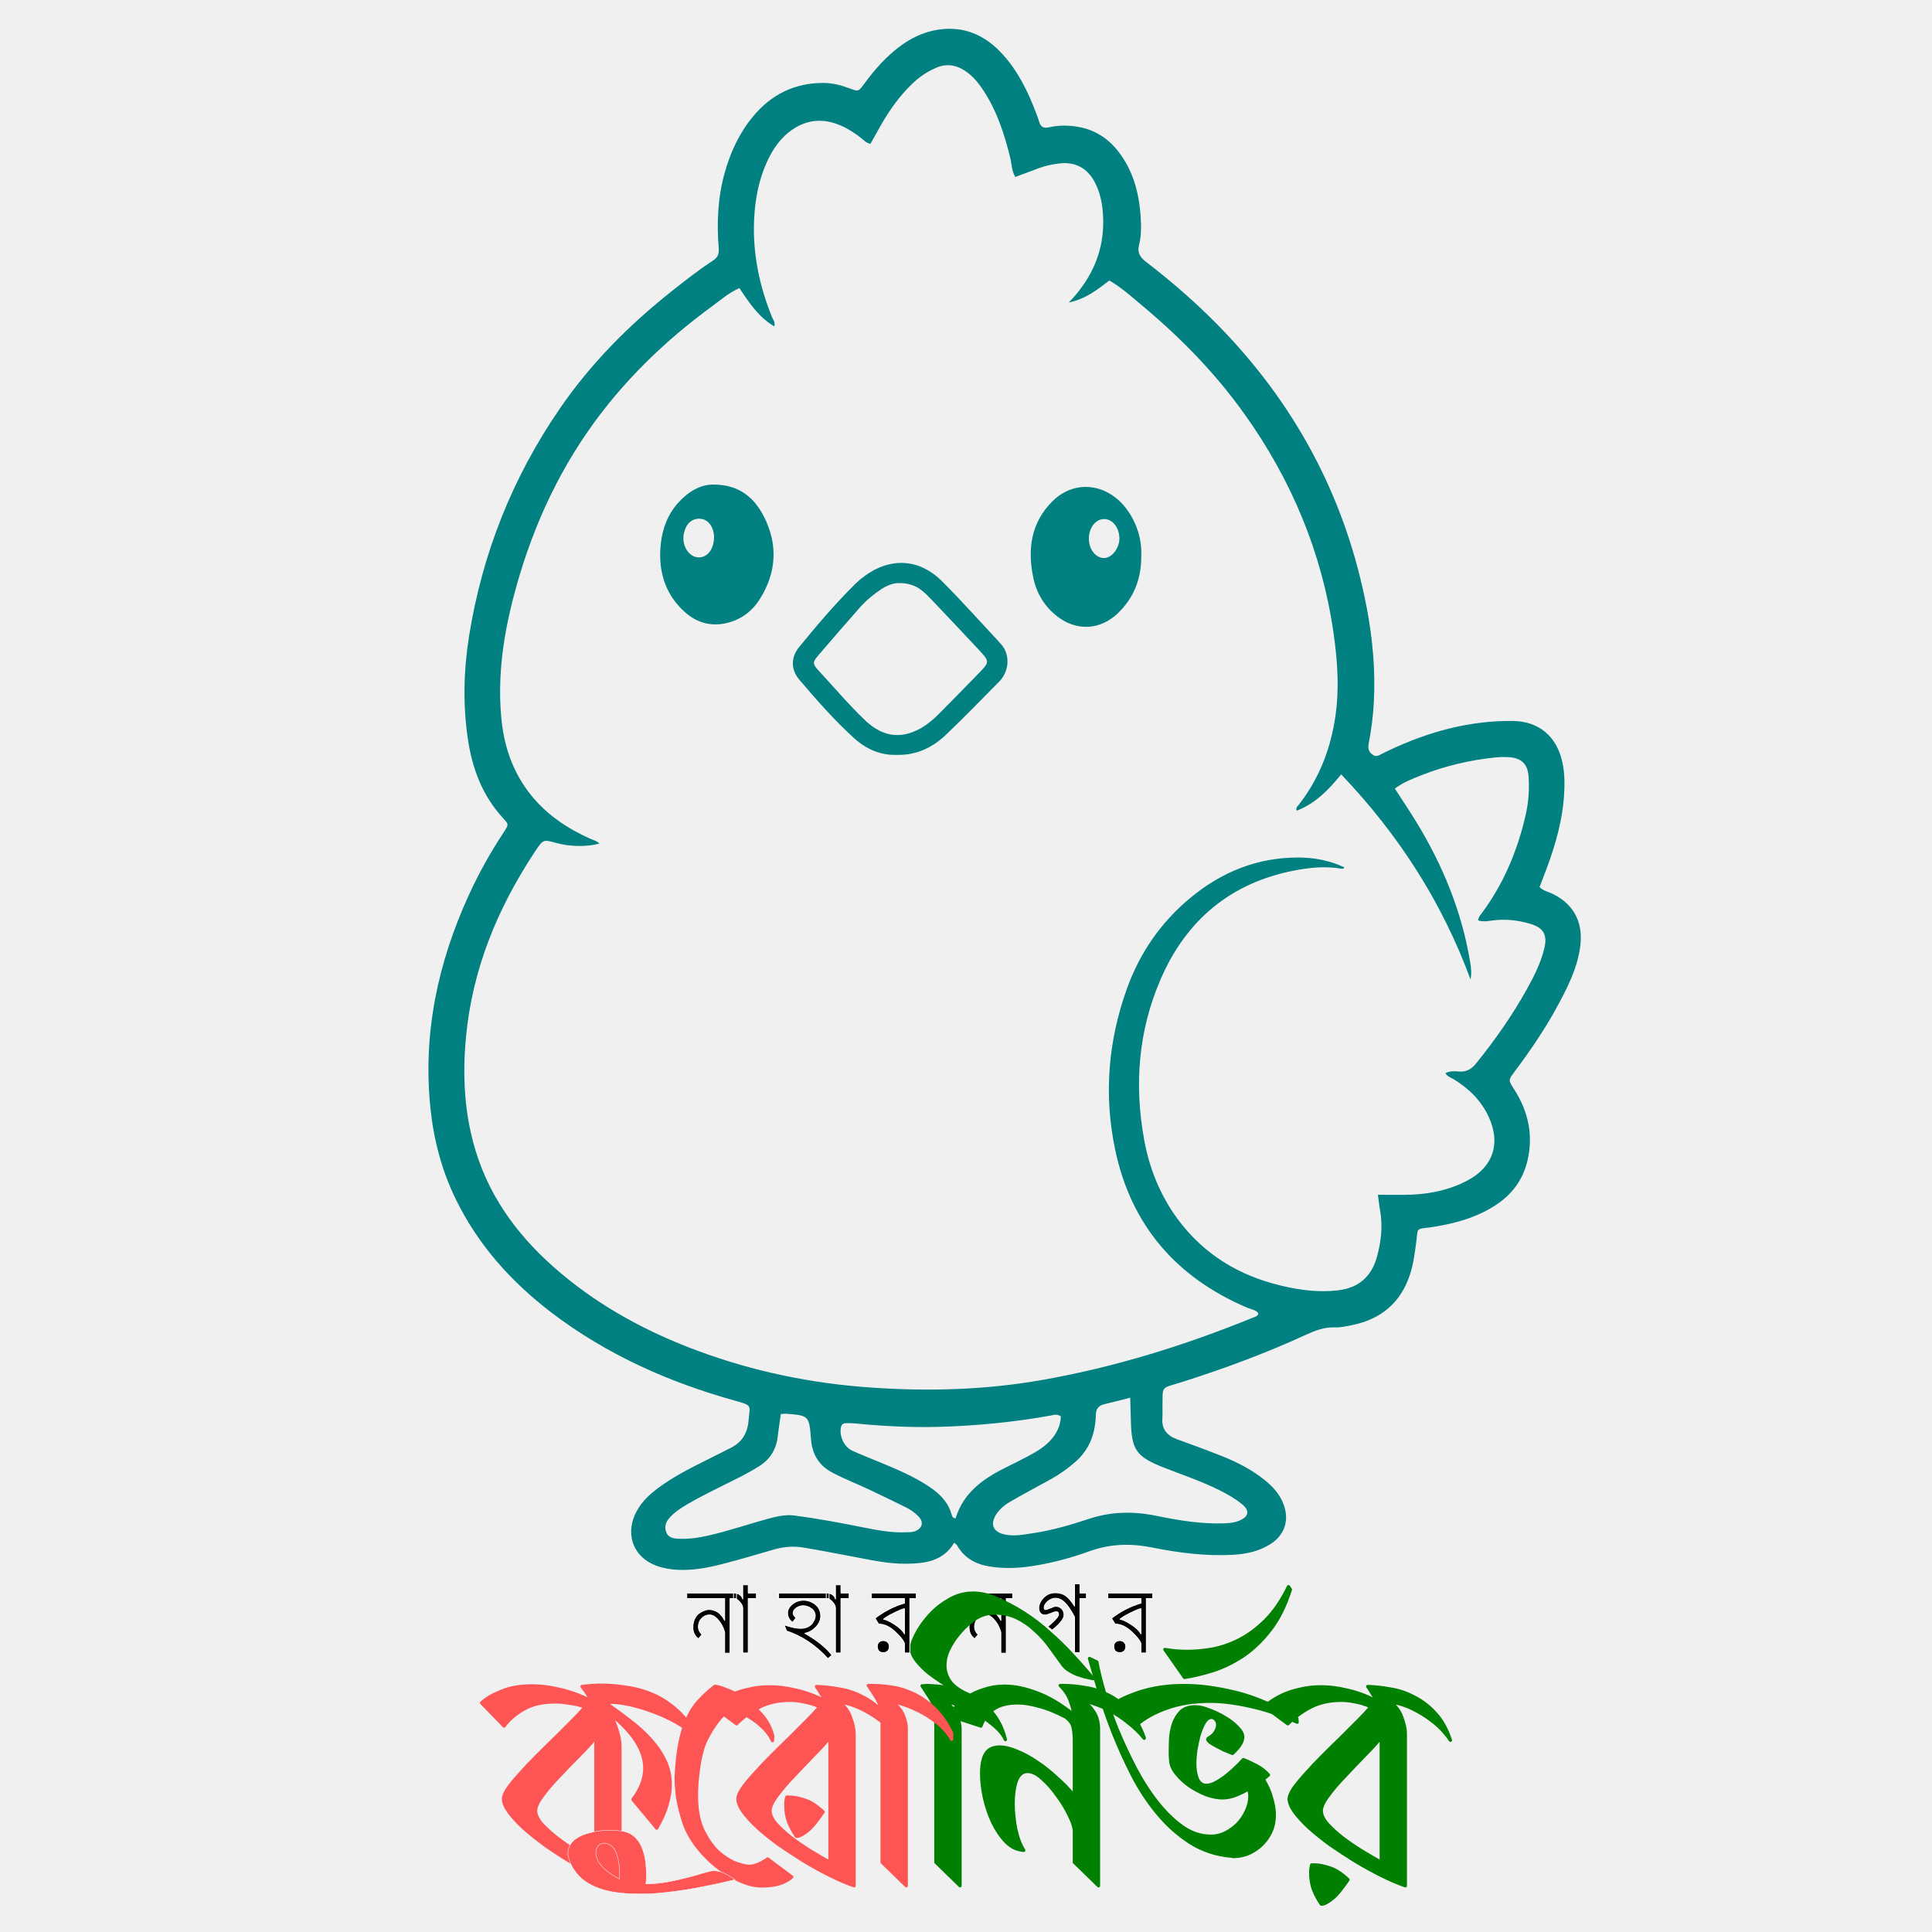
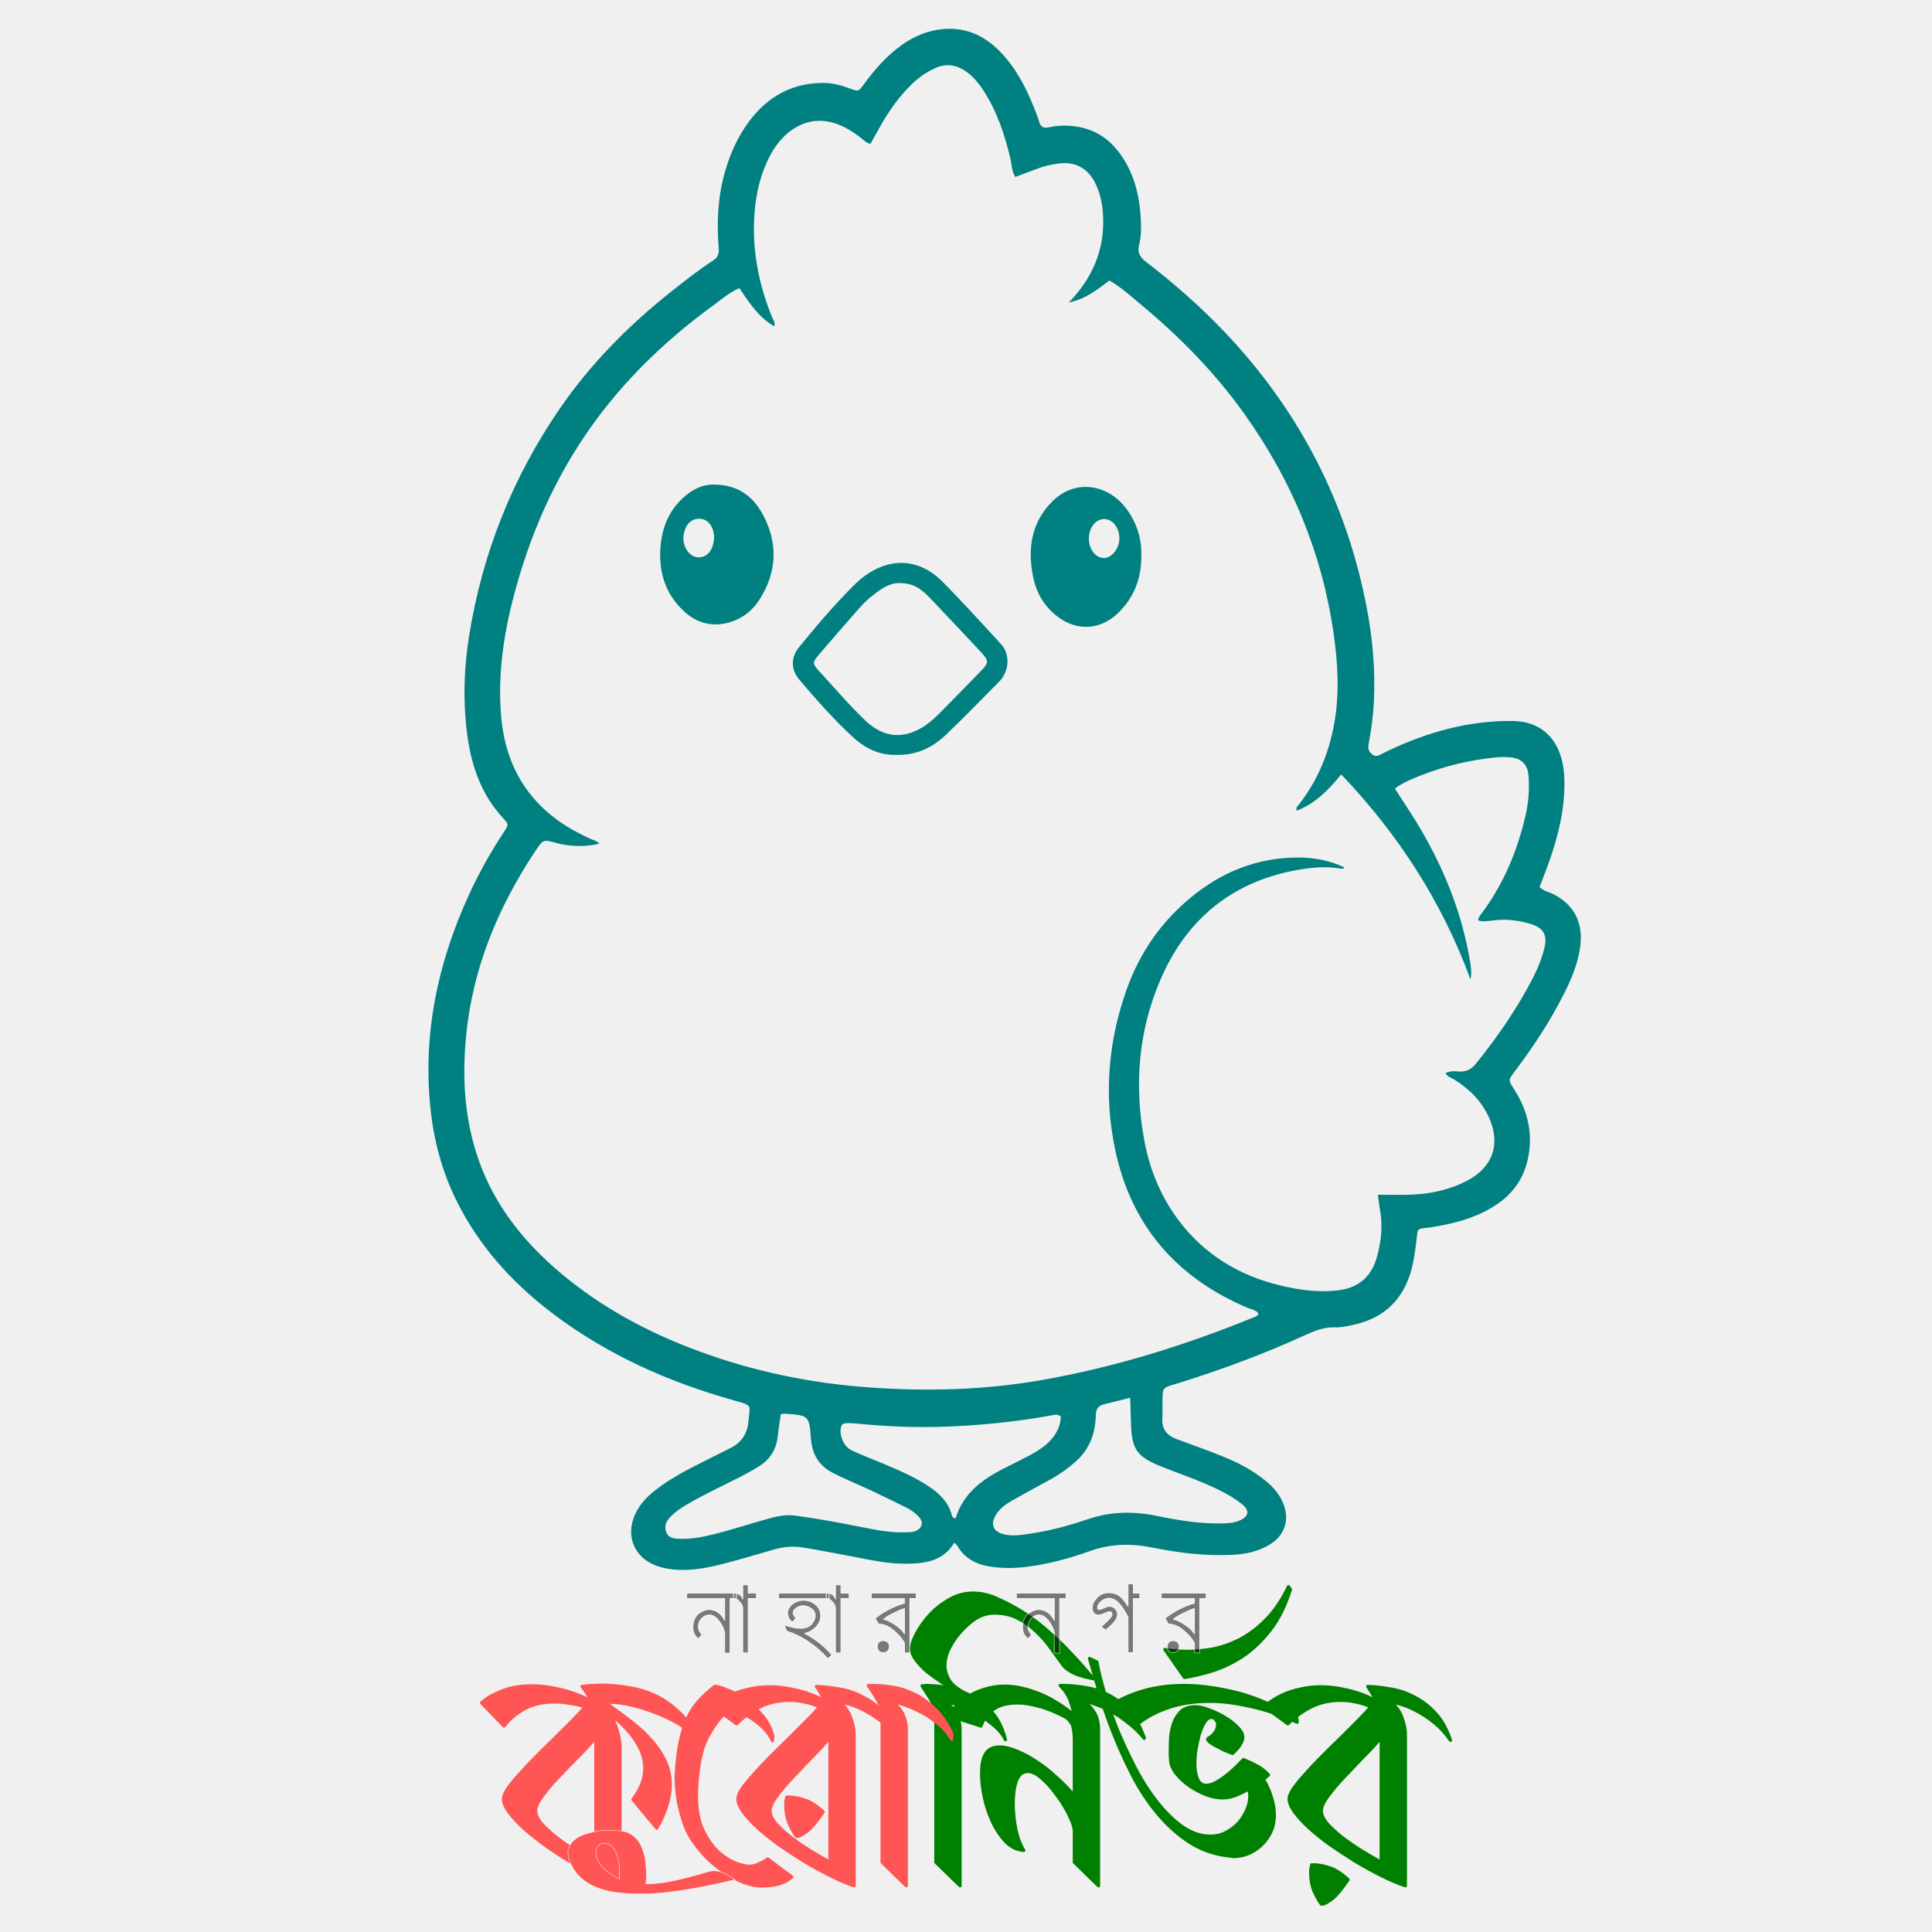
<svg xmlns="http://www.w3.org/2000/svg" width="1200" zoomAndPan="magnify" viewBox="0 0 900 900" height="1200" preserveAspectRatio="xMidYMid" version="1.0" id="svg61">
  <defs id="defs1">
    <g id="g1" />
    <clipPath id="b55d2de282">
      <path d="m 522,267 h 538 V 985.582 H 522 Z m 0,0" clip-rule="nonzero" id="path1" />
    </clipPath>
    <clipPath id="2e9b7f22fe">
      <rect x="0" width="360" y="0" height="44" id="rect1" />
    </clipPath>
  </defs>
  <g fill="#0e0e0e" fill-opacity="1" id="g17" transform="translate(-454.0503,-267.2551)">
    <g transform="translate(697.4744,1188.027)" id="g16">
      <g id="g15" />
    </g>
  </g>
  <g clip-path="url(#b55d2de282)" id="g2" transform="translate(-322.6374,-253.8444)" style="fill:#008080">
    <path fill="#000000" d="m 767.148,972.512 c -5.137,8.594 -13.445,9.672 -22.266,9.773 -8.973,0.129 -17.637,-1.973 -26.352,-3.582 -7.262,-1.332 -14.469,-2.789 -21.754,-3.965 -4.629,-0.742 -8.973,-0.387 -13.398,0.867 -8.203,2.379 -16.41,4.836 -24.691,6.934 -6.492,1.664 -13.113,2.867 -19.887,2.609 -3.555,-0.125 -7.004,-0.715 -10.355,-1.918 -10.223,-3.711 -14.465,-13.715 -10.07,-23.691 2.301,-5.219 6.238,-9.082 10.738,-12.434 6.617,-4.938 13.906,-8.75 21.266,-12.41 4.191,-2.098 8.387,-4.246 12.578,-6.32 5.316,-2.633 7.922,-6.934 8.383,-12.793 0.562,-7.113 2.07,-6.906 -6.109,-9.184 -30.98,-8.621 -59.969,-21.492 -85.684,-41.09 -18.789,-14.328 -34.254,-31.574 -44.684,-53.012 -6.441,-13.281 -10.148,-27.301 -11.684,-41.961 -3.656,-34.848 3.348,-67.75 17.766,-99.348 4.68,-10.262 10.148,-20.059 16.359,-29.473 2.328,-3.531 2.352,-3.66 -0.227,-6.449 -9.867,-10.645 -14.598,-23.59 -16.594,-37.637 -2.223,-15.707 -1.84,-31.469 0.641,-47.129 6.109,-38.402 20.094,-73.684 42.051,-105.77 14.34,-20.953 31.98,-38.812 51.789,-54.57 6.441,-5.117 12.91,-10.211 19.785,-14.715 2.301,-1.508 2.891,-3.145 2.684,-5.832 -0.945,-11.77 -0.434,-23.461 2.762,-34.949 2.684,-9.645 6.801,-18.602 13.215,-26.352 8.539,-10.285 19.453,-15.684 32.898,-15.633 4.246,0.023 8.285,1.098 12.246,2.582 3.91,1.461 3.988,1.484 6.52,-1.969 4.984,-6.805 10.48,-13.102 17.355,-18.09 5.98,-4.324 12.602,-7.086 19.938,-7.648 11.02,-0.844 19.914,3.684 27.199,11.641 7.492,8.188 12.195,18.012 16.027,28.297 0.41,1.102 0.844,2.199 1.152,3.328 0.664,2.43 2.172,3.07 4.574,2.531 4.473,-1.023 9.023,-0.996 13.5,-0.23 7.566,1.305 13.75,5.145 18.531,11.18 7.156,9.059 9.945,19.652 10.66,30.91 0.281,4.348 0.332,8.75 -0.77,13.02 -0.867,3.406 0.438,5.605 3.145,7.703 13.32,10.234 25.922,21.312 37.449,33.543 34.281,36.355 56.289,79.031 65.57,128.156 2.684,14.199 3.961,28.605 3.246,43.086 -0.309,6.523 -1.152,13.023 -2.379,19.469 -0.332,1.742 -0.406,3.25 0.922,4.656 1.176,1.23 2.375,1.793 4.012,0.973 1.355,-0.691 2.684,-1.383 4.039,-2.02 18.406,-8.75 37.652,-14.148 58.18,-13.895 12.219,0.152 20.453,7.293 23.031,19.242 0.617,2.812 0.898,5.629 0.949,8.492 0.227,12.945 -2.711,25.305 -6.981,37.406 -1.43,4.094 -3.043,8.109 -4.602,12.23 1.766,1.789 3.988,2.176 5.906,3.07 10.098,4.836 14.543,13.484 13.035,24.664 -1.379,10.234 -5.953,19.164 -10.762,28.016 -5.777,10.645 -12.602,20.621 -19.859,30.293 -2.941,3.941 -2.891,3.914 -0.156,8.188 6.57,10.207 9,21.262 6.211,33.184 -1.992,8.52 -6.773,15.273 -14.008,20.211 -8.203,5.605 -17.434,8.469 -27.094,10.211 -1.332,0.23 -2.633,0.484 -3.965,0.664 -7.234,0.895 -5.852,0.078 -6.797,7.266 -0.664,5.016 -1.305,9.98 -2.891,14.789 -4.344,13.227 -13.598,20.801 -27.02,23.512 -2.633,0.539 -5.316,1.152 -7.949,1.051 -4.883,-0.18 -9.102,1.434 -13.445,3.43 -18.762,8.621 -38.09,15.785 -57.773,22.027 -10.324,3.273 -8.867,1.277 -9.098,12.23 -0.027,1.508 0.102,3.02 -0.027,4.527 -0.434,5.168 2.121,8.16 6.75,9.875 7.078,2.586 14.188,5.145 21.191,7.957 7.184,2.867 14.031,6.422 20.066,11.359 3.68,3.02 6.773,6.527 8.461,11.082 2.734,7.34 0.512,14.199 -6.059,18.418 -5.367,3.43 -11.426,4.711 -17.688,5.043 -12.656,0.664 -25.129,-0.922 -37.477,-3.402 -9.945,-1.996 -19.48,-1.766 -29.168,1.711 -9.277,3.352 -18.891,5.91 -28.73,7.215 -6.008,0.797 -12.016,0.871 -18.023,-0.125 -6.492,-1.074 -11.68,-3.992 -15.004,-9.852 -0.203,-0.383 -0.691,-0.641 -1.305,-1.176 z M 908.844,865.59 c -1.281,-1.586 -3.402,-1.816 -5.191,-2.559 -33.078,-14.07 -54.168,-38.43 -61.555,-73.738 -5.316,-25.328 -3.27,-50.453 5.496,-74.859 5.957,-16.605 15.672,-30.73 29.27,-42.09 14.672,-12.254 31.469,-19.113 50.715,-19.035 7.363,0.027 14.57,1.383 21.371,4.633 -0.535,0.766 -1.074,0.637 -1.531,0.562 -7.391,-1.281 -14.777,-0.512 -22.012,0.895 -29.652,5.781 -50.254,23.23 -62.09,50.582 -10.406,24.023 -12.398,49.277 -7.645,75.016 2.48,13.406 7.492,25.789 15.594,36.766 12.09,16.348 28.426,26.277 48.031,30.957 8.82,2.102 17.766,3.328 26.918,2.176 9.688,-1.203 15.492,-6.703 17.945,-15.863 1.891,-7.008 2.684,-14.172 1.355,-21.441 -0.438,-2.402 -0.664,-4.859 -0.996,-7.188 5.492,0 10.656,0.18 15.82,-0.051 9.152,-0.41 17.973,-2.328 26.102,-6.703 11.836,-6.348 15.336,-17.195 9.738,-29.422 -3.477,-7.602 -9.125,-13.152 -16.129,-17.504 -1.332,-0.816 -3.043,-1.227 -4.09,-2.941 2.121,-1.098 4.164,-0.973 6.109,-0.793 3.5,0.309 5.953,-0.996 8.18,-3.734 8.766,-10.875 16.793,-22.234 23.566,-34.438 3.352,-6.012 6.469,-12.152 8.156,-18.91 1.637,-6.523 -0.18,-9.898 -6.672,-11.766 -5.496,-1.613 -11.145,-2.254 -16.922,-1.562 -2.379,0.281 -4.809,0.82 -7.16,0.027 0.129,-1.512 0.871,-2.254 1.457,-3.047 10.226,-13.66 16.695,-29.012 20.555,-45.543 1.43,-6.086 1.918,-12.277 1.48,-18.496 -0.406,-5.68 -3.269,-8.52 -8.918,-8.93 -2.176,-0.152 -4.375,-0.129 -6.547,0.102 -11.73,1.18 -23.133,3.863 -34.152,8.164 -4.316,1.688 -8.691,3.352 -12.676,6.344 3.398,5.27 6.746,10.258 9.891,15.375 12.398,20.238 21.27,41.832 25.18,65.371 0.461,2.715 0.742,5.398 0.18,8.188 -13.242,-36.023 -33.488,-67.469 -60.25,-95.559 -5.984,7.391 -12.168,13.609 -20.684,16.91 -0.586,-1.355 0.207,-1.895 0.691,-2.48 9.051,-11.438 14.391,-24.488 16.871,-38.812 2.402,-13.922 1.535,-27.812 -0.461,-41.602 -5.418,-37.434 -19.629,-71.332 -41.59,-102.035 -13.648,-19.113 -29.934,-35.719 -47.953,-50.711 -4.73,-3.941 -9.305,-8.137 -14.879,-11.336 -5.57,4.273 -11.043,8.625 -18.891,10.262 1.152,-1.227 1.738,-1.844 2.277,-2.457 10.172,-11.539 14.953,-24.867 13.52,-40.297 -0.406,-4.555 -1.48,-8.93 -3.551,-13.023 -3.477,-6.883 -9.355,-9.977 -16.949,-8.98 -3.168,0.41 -6.289,1.051 -9.277,2.176 -3.582,1.332 -7.16,2.688 -10.941,4.094 -1.715,-2.789 -1.637,-5.91 -2.328,-8.777 -2.684,-11.152 -6.238,-21.949 -12.602,-31.648 -2.328,-3.531 -4.984,-6.727 -8.562,-9.082 -4.246,-2.789 -8.691,-3.375 -13.395,-1.355 -4.371,1.867 -8.207,4.555 -11.582,7.879 -5.547,5.449 -10.02,11.719 -13.906,18.449 -1.738,3.043 -3.426,6.113 -5.113,9.109 -2.043,-0.41 -3.117,-1.793 -4.422,-2.789 -2.938,-2.277 -6.004,-4.301 -9.43,-5.758 -7.617,-3.277 -15.008,-3.02 -22.062,1.609 -5.98,3.941 -9.766,9.598 -12.574,15.992 -3.633,8.238 -5.242,16.988 -5.676,25.918 -0.77,15.863 2.375,31.035 8.309,45.695 0.508,1.281 1.633,2.48 1.07,4.352 -7.41,-4.352 -11.758,-11.133 -16.258,-17.809 -4.727,2.047 -8.254,5.168 -12.012,7.93 -18.152,13.203 -34.715,28.324 -48.93,45.926 -19.145,23.691 -32.539,50.43 -41.309,79.469 -6.516,21.621 -10.734,43.648 -8.691,66.473 1.203,13.531 5.371,25.863 14.035,36.559 7.387,9.109 16.793,15.328 27.301,20.086 1.434,0.641 3.094,0.945 4.398,2.301 -5.805,1.613 -13.906,1.461 -20.094,-0.281 -6.059,-1.688 -6.059,-1.688 -9.637,3.582 -0.18,0.281 -0.383,0.562 -0.562,0.844 -17.254,26.199 -28.887,54.445 -31.852,85.969 -1.711,18.062 -0.793,35.871 4.578,53.293 7.105,23.078 21.293,41.32 39.465,56.621 19.047,16.066 40.723,27.684 64.035,36.305 26.125,9.672 53.094,15.199 80.879,17.09 26.562,1.82 52.992,1.102 79.195,-3.504 33.973,-5.961 66.77,-16.145 98.695,-29.191 0.871,-0.332 1.996,-0.488 2.277,-1.945 z m -59.715,39.352 c -4.602,1.176 -8.281,2.172 -12.016,3.02 -2.711,0.613 -3.938,2.223 -3.988,4.938 -0.023,1.176 -0.102,2.352 -0.23,3.504 -0.766,7.113 -3.551,13.227 -8.895,18.062 -3.629,3.277 -7.566,6.09 -11.836,8.445 -6.16,3.402 -12.371,6.703 -18.457,10.207 -2.605,1.484 -5.059,3.301 -6.797,5.859 -3.324,4.91 -1.688,8.672 4.141,9.773 4.395,0.82 8.691,-0.051 12.961,-0.715 8.793,-1.332 17.332,-3.789 25.766,-6.602 10.457,-3.508 20.883,-3.66 31.672,-1.434 10.301,2.121 20.758,3.836 31.367,3.48 2.527,-0.078 5.035,-0.309 7.359,-1.359 4.246,-1.891 4.68,-4.578 1.102,-7.52 -3.246,-2.66 -6.902,-4.734 -10.66,-6.602 -8.258,-4.121 -17,-7.062 -25.59,-10.414 -13.188,-5.141 -15.336,-8.289 -15.594,-22.387 -0.074,-3.094 -0.203,-6.242 -0.305,-10.258 z m -162.758,7.648 c -0.484,3.582 -1.047,6.883 -1.406,10.184 -0.637,6.09 -3.477,10.797 -8.613,14.047 -2.836,1.789 -5.777,3.426 -8.742,4.938 -8.207,4.195 -16.59,8.059 -24.566,12.691 -3.195,1.867 -6.289,3.863 -8.742,6.703 -1.66,1.918 -2.223,4.168 -1.254,6.547 0.945,2.383 3.121,2.816 5.395,2.945 4.73,0.254 9.355,-0.387 13.957,-1.434 9.484,-2.148 18.688,-5.324 28.066,-7.883 4.039,-1.098 8.078,-2.047 12.375,-1.48 10.48,1.355 20.832,3.324 31.184,5.371 6.727,1.332 13.473,2.711 20.426,2.43 1.66,-0.051 3.375,0.051 4.934,-0.691 2.965,-1.43 3.527,-4.066 1.328,-6.473 -1.711,-1.867 -3.781,-3.324 -6.059,-4.449 -5.547,-2.738 -11.117,-5.477 -16.742,-8.113 -5.75,-2.711 -11.707,-5.039 -17.355,-7.98 -6.391,-3.328 -9.562,-8.52 -10.125,-15.66 -0.867,-11.051 -0.945,-11.051 -11.961,-11.895 -0.488,0 -0.996,0.102 -2.098,0.203 z m 130.445,1.051 c -1.941,-1.281 -3.375,-0.617 -4.832,-0.359 -17.176,3.07 -34.48,4.758 -51.914,5.246 -13.242,0.355 -26.461,-0.336 -39.625,-1.641 -1.328,-0.125 -2.684,-0.102 -4.012,-0.051 -1.125,0.051 -1.789,0.719 -2.047,1.844 -0.867,4.043 1.434,9.211 5.215,10.926 4.422,2.02 8.973,3.762 13.445,5.629 7.875,3.301 15.773,6.574 22.879,11.461 4.68,3.199 8.488,7.062 10.047,12.742 0.207,0.691 0.332,1.664 1.84,1.664 3.555,-11.77 12.656,-18.32 23.137,-23.539 3.602,-1.793 7.207,-3.559 10.762,-5.449 3.68,-1.996 7.336,-4.07 10.199,-7.215 2.887,-3.148 4.777,-6.758 4.906,-11.258 z M 655.16,479.586 c 11.938,0.023 18.914,6.191 23.363,14.941 6.648,13.098 5.855,26.273 -2.148,38.734 -3.168,4.938 -7.617,8.496 -13.266,10.285 -8.258,2.609 -15.695,0.793 -21.906,-4.988 -9.176,-8.52 -12.066,-19.469 -10.711,-31.625 0.793,-7.137 3.324,-13.688 8.258,-19.086 4.727,-5.141 10.402,-8.418 16.41,-8.262 z m 0.129,24.125 c -0.078,-0.434 -0.129,-1.637 -0.461,-2.738 -1.047,-3.477 -3.375,-5.449 -6.367,-5.5 -3.246,-0.051 -5.777,1.918 -6.875,5.527 -0.305,0.945 -0.535,1.945 -0.586,2.941 -0.309,4.965 2.965,9.414 6.949,9.543 4.219,0.129 7.312,-3.711 7.34,-9.773 z m 199.004,9.008 c 0.074,10.848 -3.504,19.777 -11.094,26.965 -7.977,7.547 -18.688,8.238 -27.531,1.691 -6.188,-4.582 -10.074,-10.875 -11.656,-18.27 -2.812,-13.305 -1.176,-25.789 8.996,-35.844 8.844,-8.75 21.523,-8.727 30.777,-0.359 5.598,5.066 10.992,14.812 10.508,25.816 z m -24.414,-8.086 c -0.051,5.141 3.195,9.262 7.234,9.16 3.527,-0.102 6.98,-4.582 6.98,-9.082 0,-4.914 -2.992,-8.879 -6.801,-9.059 -4.066,-0.203 -7.363,3.812 -7.414,8.98 z m -89.57,100.855 c -7.645,0.258 -14.289,-2.762 -19.914,-7.879 -9.203,-8.34 -17.355,-17.73 -25.41,-27.145 -4.012,-4.711 -3.984,-10.441 -0.074,-15.199 8.383,-10.258 16.949,-20.367 26.406,-29.652 1.199,-1.176 2.48,-2.254 3.832,-3.25 12.195,-9.059 25.691,-8.391 36.402,2.328 9,9.008 17.484,18.523 26.176,27.836 0.23,0.258 0.41,0.539 0.664,0.77 5.035,4.887 4.602,13.148 -0.332,18.113 -8.281,8.316 -16.41,16.785 -24.922,24.867 -6.238,5.91 -13.754,9.469 -22.828,9.211 z m 0.867,-80.027 c -2.145,-0.027 -5.137,0.969 -7.871,2.762 -3.656,2.406 -7.031,5.168 -9.945,8.441 -6.543,7.422 -13.035,14.867 -19.453,22.387 -2.785,3.277 -2.863,3.992 0.156,7.27 7.18,7.75 13.98,15.836 21.625,23.129 0.613,0.586 1.227,1.125 1.891,1.66 7.262,5.961 15.059,6.758 23.363,2.328 3.734,-1.992 6.879,-4.781 9.816,-7.777 6.035,-6.062 11.965,-12.203 17.945,-18.316 4.883,-4.992 4.961,-5.375 0.152,-10.543 -7.539,-8.109 -15.156,-16.117 -22.773,-24.152 -1.281,-1.332 -2.609,-2.637 -4.039,-3.762 -2.84,-2.199 -6.059,-3.48 -10.867,-3.426 z m 0,0" fill-opacity="1" fill-rule="nonzero" id="path2" style="fill:#008080" />
  </g>
-   <text xml:space="preserve" style="font-style:normal;font-variant:normal;font-weight:normal;font-stretch:normal;font-size:50px;font-family:'Tiro Bangla';-inkscape-font-specification:'Tiro Bangla, Normal';font-variant-ligatures:normal;font-variant-caps:normal;font-variant-numeric:normal;font-variant-east-asian:normal;letter-spacing:-0.75px;word-spacing:0px;writing-mode:lr-tb;direction:ltr;fill:#000000;stroke:#ffffff;stroke-width:0.375;stroke-linejoin:round;stroke-dasharray:none" x="320.425" y="770.011" id="text1">
-     <tspan id="tspan1" style="font-style:normal;font-variant:normal;font-weight:normal;font-stretch:normal;font-size:50px;font-family:'Tiro Bangla';-inkscape-font-specification:'Tiro Bangla, Normal';font-variant-ligatures:normal;font-variant-caps:normal;font-variant-numeric:normal;font-variant-east-asian:normal;fill:#000000;stroke:#ffffff;stroke-width:0.375;stroke-dasharray:none" x="320.425" y="770.011">না হা র  ন গ র</tspan>
-   </text>
  <g id="g3" transform="translate(-8.999933,13.5)">
    <path id="path26" style="font-size:150px;font-family:'Usha Unicode';-inkscape-font-specification:'Usha Unicode, Normal';letter-spacing:-0.75px;word-spacing:0px;fill:#008000;stroke:#008000;stroke-width:1.5;stroke-linejoin:round" d="m 646.125,772.128 c 0.9,1.3 1.65,2.499 2.25,3.599 0.7,1 1.35,1.9 1.95,2.7 l -0.3,0.3 c -4.8,-2.4 -9.349,-4.05 -13.649,-4.95 -4.2,-1 -8.151,-1.5 -11.851,-1.5 -3.5,0 -6.699,0.35 -9.599,1.05 -2.9,0.6 -5.5,1.399 -7.8,2.399 -2.2,1 -4.1,2.051 -5.7,3.151 -1.6,1 -2.75,1.849 -3.45,2.549 l 10.95,8.101 c 3.1,-3.1 6.649,-5.7 10.649,-7.8 4.1,-2.1 8.85,-3.149 14.25,-3.149 2.1,0 4.301,0.25 6.601,0.75 2.3,0.4 4.7,1.15 7.2,2.25 -1.5,1.8 -3.5,3.95 -6,6.45 l -7.95,7.95 c -2.8,2.7 -5.65,5.501 -8.55,8.401 -2.9,2.9 -5.5,5.65 -7.8,8.25 -2.3,2.5 -4.2,4.799 -5.7,6.899 -1.4,2.1 -2.101,3.75 -2.101,4.95 0,1.7 0.85,3.751 2.55,6.151 1.7,2.3 3.95,4.749 6.75,7.349 2.9,2.6 6.201,5.25 9.901,7.95 3.8,2.6 7.7,5.151 11.7,7.651 4,2.4 8,4.599 12,6.599 4,2 7.75,3.6 11.25,4.8 v -70.649 c 0,-2.3 -0.551,-4.9 -1.651,-7.8 -1,-2.9 -2.699,-5.199 -5.099,-6.899 h 0.45 c 1.2,0 2.901,0.349 5.101,1.049 2.2,0.7 4.549,1.751 7.049,3.151 2.6,1.4 5.251,3.199 7.951,5.399 2.7,2.2 5.1,4.85 7.2,7.95 -1.7,-5.2 -4.05,-9.399 -7.05,-12.599 -2.9,-3.2 -6.15,-5.7 -9.75,-7.5 -3.5,-1.9 -7.15,-3.15 -10.95,-3.75 -3.8,-0.7 -7.4,-1.1 -10.8,-1.2 z m 6.3,23.7 v 58.2 c -2.7,-1.5 -5.7,-3.25 -9,-5.25 -3.2,-2 -6.2,-4.049 -9,-6.149 -2.8,-2.2 -5.15,-4.351 -7.05,-6.451 -1.9,-2.2 -2.851,-4.249 -2.851,-6.149 0,-1.8 1.051,-4.099 3.151,-6.899 2.1,-2.9 4.649,-5.9 7.649,-9 3,-3.2 6.051,-6.401 9.151,-9.601 3.2,-3.2 5.85,-6.1 7.95,-8.7 z" />
    <path style="font-size:150px;font-family:'Usha Unicode';-inkscape-font-specification:'Usha Unicode, Normal';letter-spacing:-0.75px;word-spacing:0px;fill:#008000;stroke:#008000;stroke-width:1.5;stroke-linejoin:round" d="m 620.025,855.227 h 1.2 q 3,0 7.05,1.35 4.05,1.2 8.7,5.55 -1.2,1.8 -2.7,3.75 -1.5,2.1 -3.15,3.75 -1.65,1.65 -3.45,2.7 -1.65,1.2 -3.15,1.2 -2.1,-3 -3.6,-6.6 -1.35,-3.6 -1.35,-7.95 0,-1.95 0.45,-3.75 z" id="path24" />
    <path style="font-size:150px;font-family:'Usha Unicode';-inkscape-font-specification:'Usha Unicode, Normal';letter-spacing:-0.75px;word-spacing:0px;fill:#008000;stroke:#008000;stroke-width:1.5;stroke-linejoin:round" d="m 610.125,726.977 q -3.6,11.4 -9.45,18.9 -5.85,7.5 -12.75,12.15 -6.9,4.5 -13.95,6.75 -7.2,2.25 -13.2,3.15 l -9.15,-13.05 q 5.1,0.9 10.5,0.9 5.25,0 11.55,-1.05 6.3,-1.2 12.6,-4.35 6.45,-3.3 12.3,-9.15 6,-6 10.65,-15.6 z" id="path23" />
    <path style="font-size:150px;font-family:'Usha Unicode';-inkscape-font-specification:'Usha Unicode, Normal';letter-spacing:-0.75px;word-spacing:0px;fill:#008000;stroke:#008000;stroke-width:1.5;stroke-linejoin:round" d="m 613.275,788.777 q -12.15,-5.4 -22.35,-7.5 -10.05,-2.25 -18.15,-2.25 -11.4,0 -20.1,3.15 -8.7,3 -14.7,8.25 l -10.8,-10.05 q 7.2,-4.2 15.3,-6.45 8.25,-2.25 18.3,-2.25 10.65,0 23.7,3.15 13.2,3.15 28.65,12.3 z" id="path22" />
    <path style="font-size:150px;font-family:'Usha Unicode';-inkscape-font-specification:'Usha Unicode, Normal';letter-spacing:-0.75px;word-spacing:0px;fill:#008000;stroke:#008000;stroke-width:1.5;stroke-linejoin:round" d="m 599.925,813.377 q -0.6,0.3 -0.75,0.6 l -1.65,1.35 q 2.85,4.8 3.9,9 1.2,4.05 1.2,7.5 0,4.8 -1.8,8.4 -1.8,3.6 -4.65,6.15 -2.7,2.4 -6,3.75 -3.3,1.2 -6.3,1.2 -0.3,0 -0.75,0 -0.3,-0.15 -0.6,-0.15 -10.5,-0.9 -19.05,-6.3 -8.4,-5.4 -15.15,-13.5 -6.75,-8.1 -11.85,-18 -5.1,-10.05 -9,-19.95 -3.9,-9.9 -6.45,-18.9 -2.7,-9.15 -4.5,-15.45 l 3.45,1.65 q 1.05,5.85 3.45,14.1 2.4,8.25 6,17.25 3.75,9 8.4,18 4.65,8.85 10.2,15.9 5.55,7.05 11.85,11.55 6.3,4.35 13.2,4.35 3.45,0 6.6,-1.5 3.3,-1.65 5.85,-4.2 2.55,-2.7 4.05,-6 1.65,-3.45 1.65,-6.9 0,-1.65 -0.45,-3.45 -2.85,1.65 -6.15,3 -3.15,1.2 -6.15,1.2 -3.45,0 -7.65,-1.5 -4.05,-1.65 -7.65,-4.05 -3.6,-2.55 -6.15,-5.7 -2.55,-3.15 -2.7,-6.3 0,-0.9 -0.15,-1.95 0,-1.05 0,-2.25 0,-2.55 0.15,-6.15 0.3,-3.6 1.35,-6.75 1.2,-3.3 3.45,-5.55 2.4,-2.25 6.75,-2.25 2.7,0 6.45,1.5 3.75,1.35 7.2,3.45 3.6,2.1 6,4.65 2.4,2.4 2.4,4.5 0,3.3 -4.8,7.65 -1.95,-0.75 -4.05,-1.65 -1.95,-1.05 -3.75,-1.95 -1.65,-0.9 -2.7,-1.65 -1.05,-0.9 -1.05,-1.35 0,-0.15 0.3,-0.45 2.4,-1.35 3.3,-3 1.05,-1.65 1.05,-3.3 0,-1.5 -0.9,-2.4 -0.75,-1.05 -1.95,-1.05 -1.95,0 -3.45,2.55 -1.35,2.4 -2.4,5.85 -0.9,3.45 -1.5,7.05 -0.45,3.6 -0.45,5.85 0,4.35 1.2,7.35 1.35,3 4.2,3 1.8,0 3.9,-1.05 2.1,-1.05 4.35,-2.7 2.25,-1.65 4.5,-3.75 2.4,-2.25 4.5,-4.5 3,1.2 6.15,2.85 3.15,1.65 5.55,4.35 z" id="path21" />
    <path style="font-size:150px;font-family:'Usha Unicode';-inkscape-font-specification:'Usha Unicode, Normal';letter-spacing:-0.75px;word-spacing:0px;fill:#008000;stroke:#008000;stroke-width:1.5;stroke-linejoin:round" d="m 542.025,796.277 q -3.45,-4.2 -7.65,-7.35 -4.05,-3.3 -8.1,-5.4 -3.9,-2.1 -7.2,-3.15 -3.15,-1.2 -4.65,-1.2 h -0.45 q 2.55,1.65 4.5,4.65 2.1,3 2.25,7.8 v 73.35 l -11.25,-10.95 v -15 q -0.3,-2.7 -2.55,-7.2 -2.25,-4.65 -5.55,-9 -3.15,-4.5 -6.9,-7.8 -3.6,-3.3 -6.75,-3.3 -3.6,0 -5.25,4.35 -1.5,4.35 -1.5,10.5 0,5.85 1.2,12 1.35,6.15 3.75,9.9 -4.65,-0.3 -8.25,-3.9 -3.6,-3.75 -6.15,-9 -2.55,-5.4 -3.9,-11.4 -1.35,-6.15 -1.35,-11.4 0,-6.45 1.95,-9.45 1.95,-3 6.45,-3 3.6,0 8.1,1.95 4.5,1.8 9.15,4.95 4.8,3.15 9.3,7.35 4.65,4.05 8.25,8.55 v -25.95 q 0,-3.45 -0.6,-6 -0.45,-2.55 -3.45,-4.8 -7.2,-3.75 -12.75,-5.1 -5.4,-1.5 -9.6,-1.5 -7.2,0 -11.4,3 -4.05,3 -5.7,7.8 l -14.85,-4.8 q 1.05,-1.95 3.3,-4.35 2.1,-2.4 5.4,-4.5 3.3,-2.1 7.65,-3.45 4.35,-1.5 9.6,-1.5 6.75,0 14.7,3 8.1,2.85 17.55,10.35 -0.3,-2.4 -1.65,-6.15 -1.2,-3.9 -4.8,-7.5 h 1.65 q 4.5,0 9.75,0.9 5.4,0.75 10.65,3.3 5.25,2.55 9.75,7.35 4.5,4.8 7.35,12.75 z" id="path20" />
    <path style="font-size:150px;font-family:'Usha Unicode';-inkscape-font-specification:'Usha Unicode, Normal';letter-spacing:-0.75px;word-spacing:0px;fill:#008000;stroke:#008000;stroke-width:1.5;stroke-linejoin:round" d="m 472.125,730.577 q 7.65,3.3 13.95,7.35 6.3,4.05 11.7,9 5.55,4.8 10.5,10.2 5.1,5.4 10.05,11.4 -1.8,-0.45 -4.05,-0.9 -2.1,-0.6 -4.2,-1.35 -1.95,-0.9 -3.75,-2.1 -1.65,-1.2 -2.7,-2.85 -2.55,-3.6 -5.55,-7.65 -3,-4.2 -6.9,-7.65 -3.75,-3.6 -8.4,-5.85 -4.65,-2.25 -10.5,-2.25 -2.55,0 -4.95,0.75 -2.4,0.75 -4.95,2.55 -1.65,1.2 -4.05,3.45 -2.25,2.25 -4.35,5.1 -1.95,2.7 -3.45,6 -1.35,3.3 -1.35,6.6 0,3.45 1.95,6.75 1.95,3.15 6.75,5.7 6,2.55 11.55,7.65 5.55,4.95 7.95,14.4 -1.95,-3.9 -6,-7.05 -3.9,-3.3 -8.25,-5.55 -4.2,-2.4 -8.1,-3.6 -3.9,-1.35 -5.55,-1.35 4.05,3 5.4,6.45 1.35,3.45 1.35,6 v 73.2 l -11.25,-10.95 v -63.45 q 0,-3.6 -0.3,-5.7 -0.15,-2.25 -0.9,-4.05 -0.6,-1.95 -1.95,-3.9 -1.2,-1.95 -3.3,-5.1 0.45,0 0.9,0 0.6,-0.15 1.2,-0.15 1.65,0 5.25,0.3 3.6,0.3 7.8,1.5 -2.25,-1.05 -5.7,-3.15 -3.45,-2.25 -6.75,-4.8 -3.15,-2.7 -5.4,-5.55 -2.25,-3 -2.25,-5.55 0,-2.4 2.25,-6.75 2.25,-4.35 6,-8.55 3.9,-4.35 9.15,-7.35 5.25,-3.15 11.25,-3.15 4.95,0 9.9,1.95 z" id="path19" />
    <path style="font-size:150px;font-family:'Usha Unicode';-inkscape-font-specification:'Usha Unicode, Normal';letter-spacing:-0.75px;word-spacing:0px;fill:#ff5555;stroke:#ff5555;stroke-width:1.5;stroke-linejoin:round" d="m 413.475,771.677 h 1.95 q 4.2,0 9.15,0.75 5.1,0.75 10.05,3.15 5.1,2.4 9.6,6.75 4.65,4.35 8.1,11.55 v 2.85 q -2.7,-4.65 -7.05,-7.95 -4.2,-3.3 -8.55,-5.4 -4.35,-2.1 -7.8,-3.15 -3.45,-1.05 -4.5,-1.05 4.05,3 5.4,6.45 1.35,3.3 1.35,6 v 73.35 l -11.25,-10.95 v -66.15 q 0,-2.55 -0.3,-4.35 -0.3,-1.8 -1.05,-3.45 -0.75,-1.8 -1.95,-3.6 -1.2,-1.95 -3.15,-4.8 z" id="path18" />
    <path id="path17" style="font-size:150px;font-family:'Usha Unicode';-inkscape-font-specification:'Usha Unicode, Normal';letter-spacing:-0.75px;word-spacing:0px;fill:#ff5555;stroke:#ff5555;stroke-width:1.5;stroke-linejoin:round" d="m 389.325,772.128 c 0.9,1.3 1.65,2.499 2.25,3.599 0.7,1 1.35,1.9 1.95,2.7 l -0.299,0.3 c -4.8,-2.4 -9.351,-4.05 -13.651,-4.95 -4.2,-1 -8.149,-1.5 -11.849,-1.5 -3.5,0 -6.701,0.35 -9.601,1.05 -2.9,0.6 -5.5,1.399 -7.8,2.399 -2.2,1 -4.1,2.051 -5.7,3.151 -1.6,1 -2.75,1.849 -3.45,2.549 l 10.95,8.101 c 3.1,-3.1 6.649,-5.7 10.649,-7.8 4.1,-2.1 8.85,-3.149 14.25,-3.149 2.1,0 4.301,0.25 6.601,0.75 2.3,0.4 4.7,1.15 7.2,2.25 -1.5,1.8 -3.5,3.95 -6,6.45 l -7.95,7.95 c -2.8,2.7 -5.65,5.501 -8.55,8.401 -2.9,2.9 -5.5,5.65 -7.8,8.25 -2.3,2.5 -4.2,4.799 -5.7,6.899 -1.4,2.1 -2.099,3.75 -2.099,4.95 0,1.7 0.849,3.751 2.549,6.151 1.7,2.3 3.95,4.749 6.75,7.349 2.9,2.6 6.201,5.25 9.901,7.95 3.8,2.6 7.7,5.151 11.7,7.651 4,2.4 8,4.599 12,6.599 4,2 7.75,3.6 11.25,4.8 v -70.649 c 0,-2.3 -0.549,-4.9 -1.649,-7.8 -1,-2.9 -2.701,-5.199 -5.101,-6.899 h 0.45 c 1.2,0 2.901,0.349 5.101,1.049 2.2,0.7 4.55,1.751 7.05,3.151 2.6,1.4 5.25,3.199 7.95,5.399 2.7,2.2 5.1,4.85 7.2,7.95 -1.7,-5.2 -4.05,-9.399 -7.05,-12.599 -2.9,-3.2 -6.15,-5.7 -9.75,-7.5 -3.5,-1.9 -7.15,-3.15 -10.95,-3.75 -3.8,-0.7 -7.4,-1.1 -10.8,-1.2 z m 6.3,23.7 v 58.2 c -2.7,-1.5 -5.7,-3.25 -9,-5.25 -3.2,-2 -6.2,-4.049 -9,-6.149 -2.8,-2.2 -5.15,-4.351 -7.05,-6.451 -1.9,-2.2 -2.849,-4.249 -2.849,-6.149 0,-1.8 1.049,-4.099 3.149,-6.899 2.1,-2.9 4.649,-5.9 7.649,-9 3,-3.2 6.051,-6.401 9.151,-9.601 3.2,-3.2 5.85,-6.1 7.95,-8.7 z" />
    <path style="font-size:150px;font-family:'Usha Unicode';-inkscape-font-specification:'Usha Unicode, Normal';letter-spacing:-0.75px;word-spacing:0px;fill:#ff5555;stroke:#ff5555;stroke-width:1.5;stroke-linejoin:round" d="m 375.504,823.653 h 1.2 q 3,0 7.05,1.35 4.05,1.2 8.7,5.55 -1.2,1.8 -2.7,3.75 -1.5,2.1 -3.15,3.75 -1.65,1.65 -3.45,2.7 -1.65,1.2 -3.15,1.2 -2.1,-3 -3.6,-6.6 -1.35,-3.6 -1.35,-7.95 0,-1.95 0.45,-3.75 z" id="path15" />
    <path style="font-size:150px;font-family:'Usha Unicode';-inkscape-font-specification:'Usha Unicode, Normal';letter-spacing:-0.75px;word-spacing:0px;fill:#ff5555;stroke:#ff5555;stroke-width:1.5;stroke-linejoin:round" d="m 377.843,860.852 q -2.1,1.95 -5.7,3.15 -3.6,1.05 -8.4,1.05 -4.5,0 -10.05,-2.4 -5.55,-2.55 -10.95,-6.75 -5.25,-4.2 -9.45,-9.75 -4.2,-5.55 -6,-11.55 -1.95,-6.3 -2.7,-11.25 -0.6,-4.95 -0.6,-9 0.45,-9.6 1.8,-16.2 1.35,-6.75 3.6,-11.4 2.25,-4.8 5.4,-8.1 3.15,-3.45 7.2,-6.6 1.5,0 5.25,1.5 3.9,1.35 8.25,4.35 4.35,2.85 8.1,7.2 3.9,4.2 5.4,10.05 l -0.15,2.25 q -0.6,-1.5 -1.95,-3.3 -1.2,-1.8 -3.45,-3.75 -2.25,-2.1 -5.7,-4.2 -3.3,-2.1 -8.1,-3.9 -3.3,2.1 -6.3,6 -3,3.9 -5.4,8.7 -0.6,1.2 -1.5,3.75 -0.75,2.55 -1.5,6.15 -0.6,3.45 -1.05,7.65 -0.45,4.05 -0.45,8.55 0,9.9 3.15,16.35 3.15,6.3 7.2,10.05 4.2,3.6 8.25,5.1 4.05,1.35 6,1.35 2.1,0 4.35,-1.05 2.4,-1.05 4.2,-2.4 z" id="path14" />
    <path id="path11" style="font-size:150px;font-family:'Usha Unicode';-inkscape-font-specification:'Usha Unicode, Normal';letter-spacing:-0.75px;word-spacing:0px;fill:#ff5555;stroke:#ff5555;stroke-width:1.5;stroke-linejoin:round" d="m 289.425,771.527 c -1.5,0 -3.051,0.049 -4.651,0.149 -1.5,0.1 -3.049,0.251 -4.649,0.451 1,1.3 1.75,2.349 2.25,3.149 0.6,0.8 1.35,2.001 2.25,3.601 -5.3,-2.6 -10.251,-4.401 -14.851,-5.401 -4.6,-1.1 -8.85,-1.649 -12.75,-1.649 -5.7,0 -10.549,0.85 -14.549,2.55 -4,1.6 -7.051,3.399 -9.151,5.399 l 10.5,10.8 c 2.1,-2.9 5.1,-5.5 9,-7.8 3.9,-2.3 8.851,-3.45 14.851,-3.45 2,0 4.15,0.199 6.45,0.599 2.4,0.3 4.9,0.851 7.5,1.651 -1.5,1.8 -3.5,3.95 -6,6.45 l -7.95,7.95 c -2.8,2.7 -5.65,5.501 -8.55,8.401 -2.9,2.9 -5.5,5.65 -7.8,8.25 -2.3,2.5 -4.2,4.799 -5.7,6.899 -1.4,2.1 -2.101,3.75 -2.101,4.95 0,1.7 0.85,3.751 2.55,6.151 1.7,2.3 3.95,4.749 6.75,7.349 2.9,2.6 6.201,5.25 9.901,7.95 3.8,2.7 7.7,5.251 11.7,7.651 4,2.4 8,4.599 12,6.599 4.1,2 7.899,3.6 11.399,4.8 v -64.5 c 0,-2 -0.25,-3.9 -0.75,-5.7 -0.4,-1.8 -0.9,-3.4 -1.5,-4.8 -0.5,-1.4 -1,-2.55 -1.5,-3.45 -0.5,-0.9 -0.799,-1.449 -0.899,-1.649 5.6,4.5 9.7,8.849 12.3,13.049 2.6,4.1 3.899,8.2 3.899,12.3 0,4.8 -1.85,9.65 -5.55,14.55 l 11.101,13.351 c 2.2,-3.8 3.8,-7.4 4.8,-10.8 1,-3.4 1.5,-6.601 1.5,-9.601 0,-3.9 -0.801,-7.55 -2.401,-10.95 -1.6,-3.4 -3.75,-6.601 -6.45,-9.601 -2.7,-3.1 -5.901,-6.049 -9.601,-8.849 -3.7,-2.9 -7.649,-5.8 -11.849,-8.7 h 1.05 c 0.4,-0.1 0.8,-0.151 1.2,-0.151 3.2,0 6.8,0.5 10.8,1.5 4,1 7.949,2.301 11.849,3.901 3.9,1.6 7.451,3.399 10.651,5.399 3.2,2 5.6,4 7.2,6 -2.3,-5.1 -5.2,-9.25 -8.7,-12.45 -3.5,-3.3 -7.25,-5.851 -11.25,-7.651 -4,-1.8 -8.151,-2.999 -12.451,-3.599 -4.2,-0.7 -8.149,-1.05 -11.849,-1.05 z m -2.851,24.3 v 58.2 c -2.8,-1.5 -5.849,-3.25 -9.149,-5.25 -3.3,-2 -6.351,-4.1 -9.151,-6.3 -2.8,-2.2 -5.149,-4.35 -7.049,-6.45 -1.8,-2.2 -2.701,-4.2 -2.701,-6 0,-1.8 1.051,-4.099 3.151,-6.899 2.1,-2.9 4.649,-5.9 7.649,-9 3,-3.2 6.1,-6.401 9.3,-9.601 3.2,-3.2 5.85,-6.1 7.95,-8.7 z" />
    <path id="path13" style="font-size:150px;font-family:'Usha Unicode';-inkscape-font-specification:'Usha Unicode, Normal';letter-spacing:-0.75px;word-spacing:0px;fill:#ff5555;stroke:#ffffff;stroke-width:0.188;stroke-linejoin:round;stroke-dasharray:none" d="m 281.351,862.701 c -1.708,-1.221 -3.172,-2.698 -4.392,-4.43 -1.278,-1.651 -2.242,-3.569 -2.893,-5.755 -0.883,-2.72 -0.599,-5.097 0.855,-7.131 1.744,-2.441 4.826,-4.172 9.244,-5.194 4.394,-1.161 9.231,-1.392 14.509,-0.693 1.825,0.198 3.469,0.82 4.934,1.866 1.627,1.163 2.923,2.704 3.888,4.622 0.883,1.86 1.54,3.866 1.969,6.017 0.348,2.093 0.556,4.208 0.625,6.347 0.069,2.139 -0.008,4.051 -0.229,5.737 3.441,0.001 6.865,-0.317 10.271,-0.956 3.406,-0.638 6.551,-1.341 9.434,-2.107 2.883,-0.766 5.348,-1.463 7.394,-2.09 2.186,-0.65 3.639,-0.964 4.36,-0.941 1.779,-0.081 3.65,0.396 5.614,1.431 1.964,1.035 3.475,1.931 4.533,2.687 -5.371,1.324 -11.322,2.601 -17.856,3.832 -6.533,1.23 -13.056,2.1 -19.566,2.609 -6.452,0.428 -12.537,0.258 -18.256,-0.511 -5.801,-0.827 -10.613,-2.607 -14.437,-5.34 z m 11.65,-3.658 c 1.546,1.105 3.097,2.029 4.654,2.774 2.6e-4,-0.86 -0.005,-1.97 -0.016,-3.33 -0.034,-1.5 -0.179,-3.016 -0.435,-4.551 -0.278,-1.674 -0.714,-3.214 -1.306,-4.621 -0.592,-1.407 -1.416,-2.489 -2.474,-3.245 -0.244,-0.174 -0.477,-0.278 -0.698,-0.313 -0.244,-0.174 -0.518,-0.309 -0.82,-0.402 -0.988,-0.337 -1.848,-0.337 -2.58,-2.6e-4 -0.756,0.197 -1.366,0.622 -1.832,1.273 -1.105,1.546 -1.21,3.498 -0.316,5.858 0.871,2.221 2.812,4.407 5.822,6.558 z" />
  </g>
-   <text xml:space="preserve" style="font-style:normal;font-variant:normal;font-weight:normal;font-stretch:normal;font-size:50px;font-family:'Tiro Bangla';-inkscape-font-specification:'Tiro Bangla, Normal';font-variant-ligatures:normal;font-variant-caps:normal;font-variant-numeric:normal;font-variant-east-asian:normal;letter-spacing:-0.75px;word-spacing:0px;writing-mode:lr-tb;direction:ltr;fill:#000000;stroke:#ffffff;stroke-width:0.375;stroke-linejoin:round;stroke-dasharray:none" x="320.425" y="770.011" id="text2">
+   <text xml:space="preserve" style="font-style:normal;font-variant:normal;font-weight:normal;font-stretch:normal;font-size:50px;font-family:'Tiro Bangla';-inkscape-font-specification:'Tiro Bangla, Normal';font-variant-ligatures:normal;font-variant-caps:normal;font-variant-numeric:normal;font-variant-east-asian:normal;letter-spacing:-0.75px;word-spacing:0px;writing-mode:lr-tb;direction:ltr;fill:#000000;stroke:#ffffff;stroke-width:0.375;stroke-linejoin:round;stroke-dasharray:none;opacity:0.5" x="320.425" y="770.011" id="text2">
    <tspan id="tspan2" style="font-style:normal;font-variant:normal;font-weight:normal;font-stretch:normal;font-size:50px;font-family:'Tiro Bangla';-inkscape-font-specification:'Tiro Bangla, Normal';font-variant-ligatures:normal;font-variant-caps:normal;font-variant-numeric:normal;font-variant-east-asian:normal;fill:#000000;stroke:#ffffff;stroke-width:0.375;stroke-dasharray:none" x="320.425" y="770.011">না হা র</tspan>
  </text>
+   <text xml:space="preserve" style="font-style:normal;font-variant:normal;font-weight:normal;font-stretch:normal;font-size:50px;font-family:'Tiro Bangla';-inkscape-font-specification:'Tiro Bangla, Normal';font-variant-ligatures:normal;font-variant-caps:normal;font-variant-numeric:normal;font-variant-east-asian:normal;letter-spacing:-0.75px;word-spacing:0px;writing-mode:lr-tb;direction:ltr;opacity:0.5;fill:#000000;stroke:#ffffff;stroke-width:0.375;stroke-linejoin:round;stroke-dasharray:none" x="473.975" y="770.011" id="text3">
+     <tspan id="tspan3" style="font-style:normal;font-variant:normal;font-weight:normal;font-stretch:normal;font-size:50px;font-family:'Tiro Bangla';-inkscape-font-specification:'Tiro Bangla, Normal';font-variant-ligatures:normal;font-variant-caps:normal;font-variant-numeric:normal;font-variant-east-asian:normal;fill:#000000;stroke:#ffffff;stroke-width:0.375;stroke-dasharray:none" x="473.975" y="770.011">ন গ র</tspan>
+   </text>
</svg>
